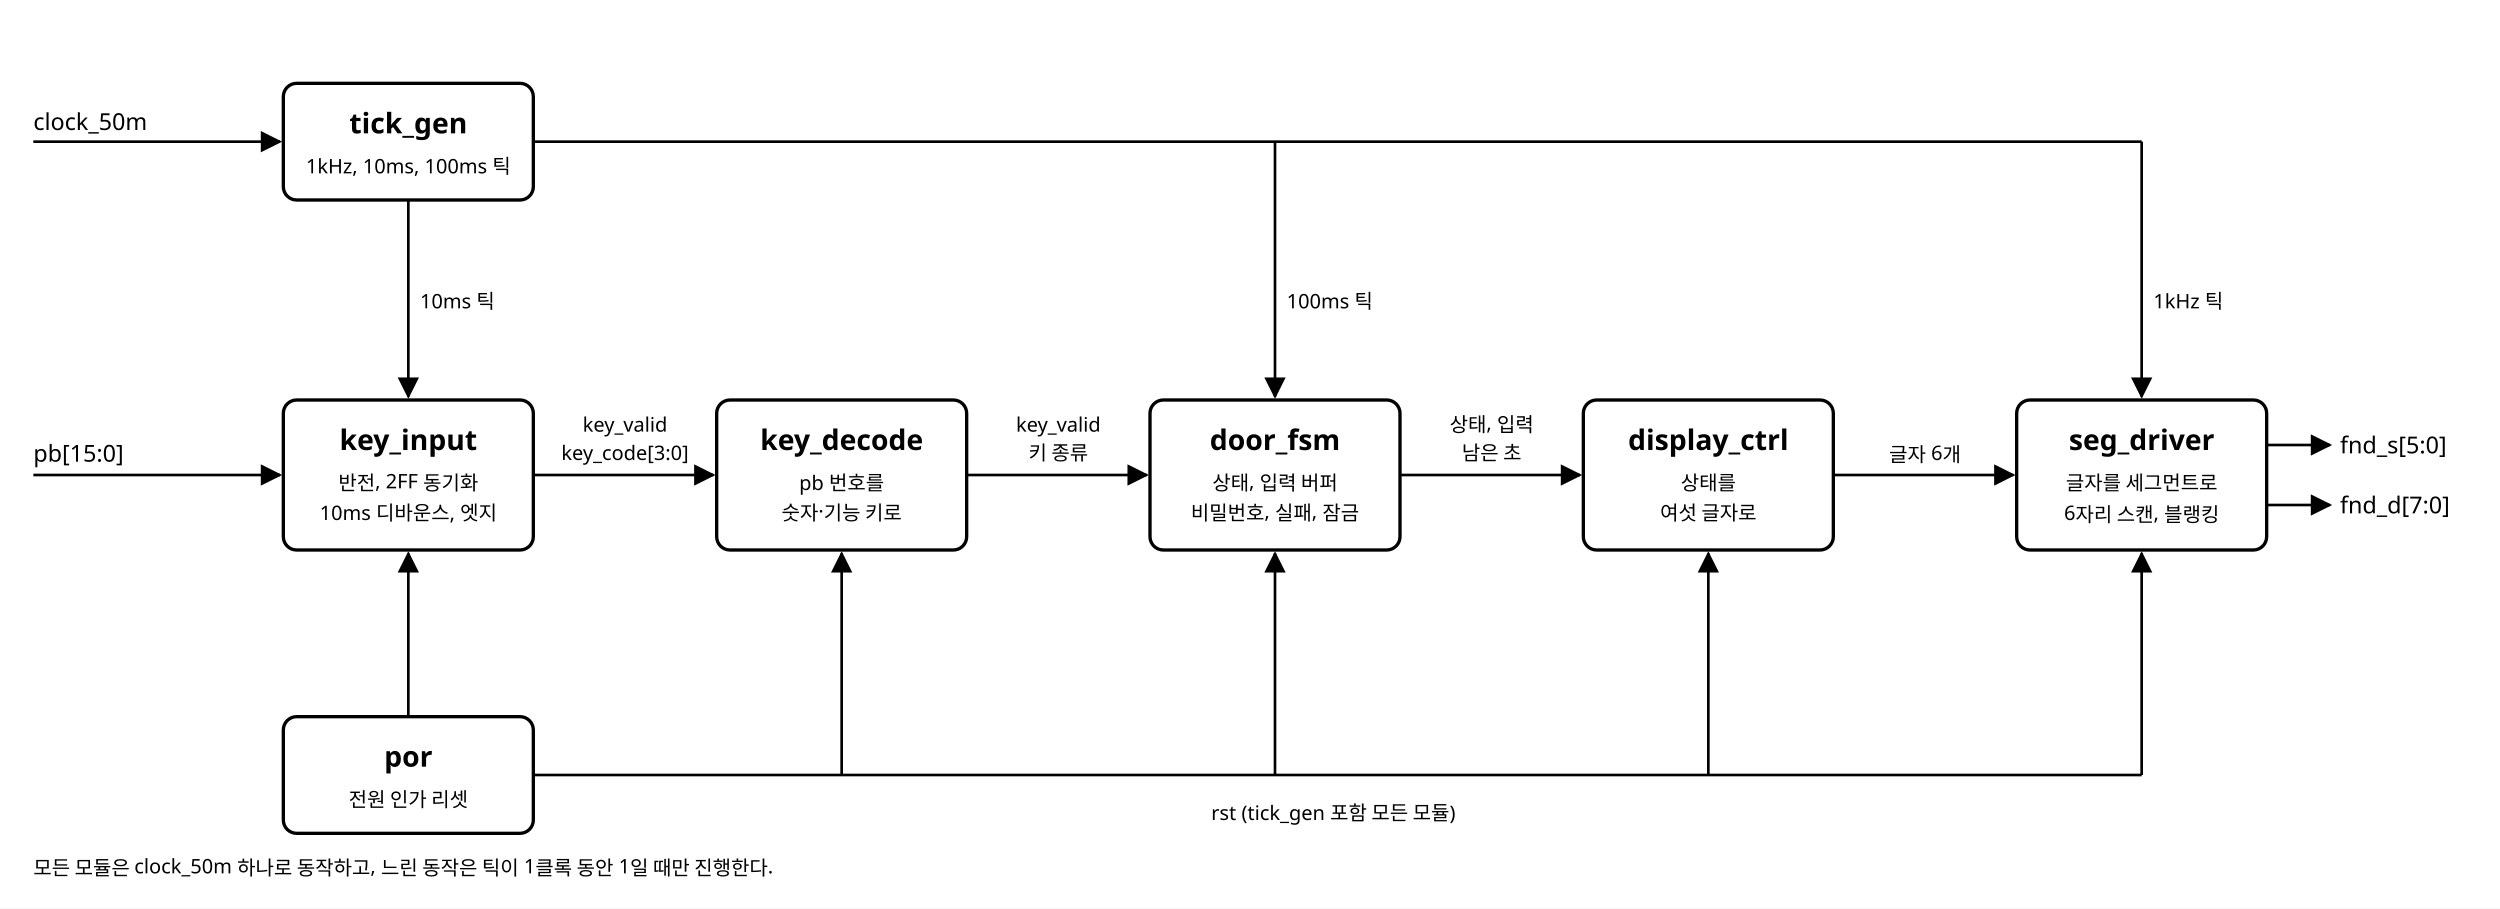
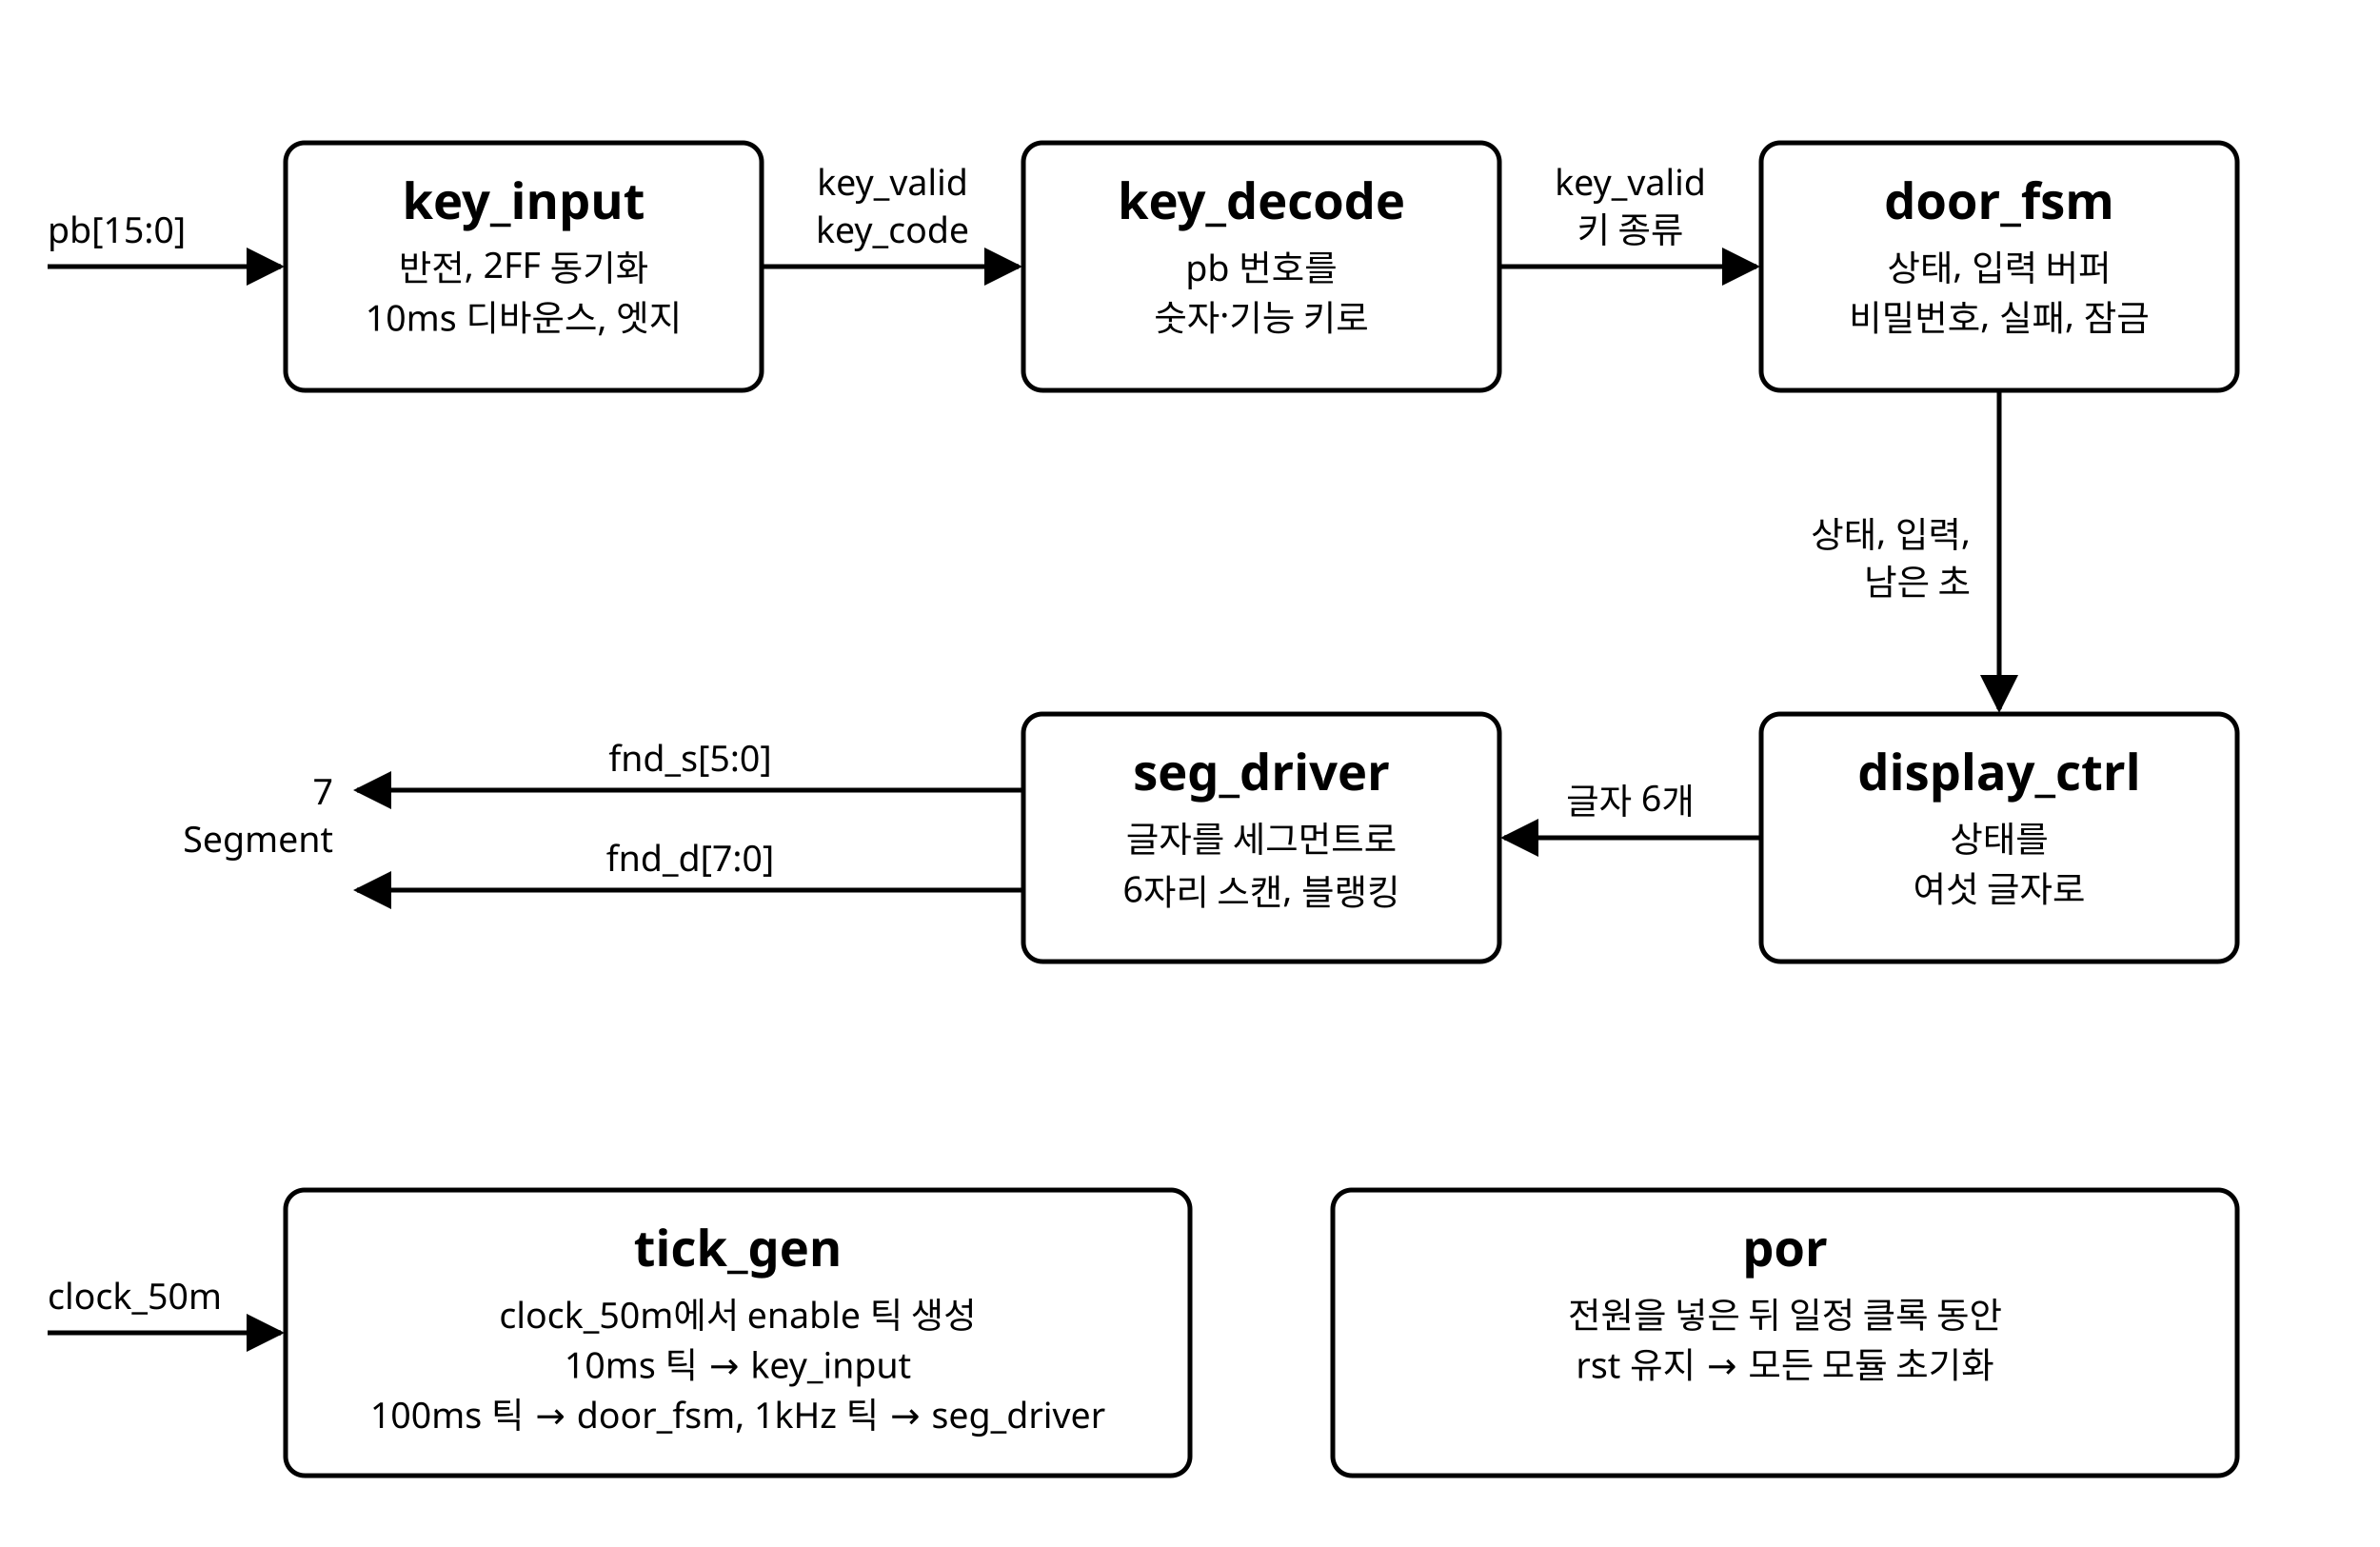
- <svg xmlns="http://www.w3.org/2000/svg" viewBox="0 0 1500 545" width="1500" height="545" font-family="Malgun Gothic, sans-serif">
+ <svg xmlns="http://www.w3.org/2000/svg" viewBox="0 0 1000 650" width="1000" height="650" font-family="Malgun Gothic, sans-serif">
  <defs>
    <marker id="a" viewBox="0 0 10 10" refX="9" refY="5" markerWidth="8" markerHeight="8" orient="auto-start-reverse">
      <path d="M0,0 L10,5 L0,10 z" fill="#000" />
    </marker>
  </defs>
-   <rect width="1500" height="545" fill="#fff" />
-   <rect x="170" y="240" width="150" height="90" rx="8" fill="#fff" stroke="#000" stroke-width="2" />
-   <text x="245.0" y="270" font-size="17" text-anchor="middle" font-weight="bold">key_input</text>
-   <text x="245.0" y="294" font-size="12" text-anchor="middle" font-weight="normal">반전, 2FF 동기화</text>
-   <text x="245.0" y="312" font-size="12" text-anchor="middle" font-weight="normal">10ms 디바운스, 엣지</text>
-   <rect x="430" y="240" width="150" height="90" rx="8" fill="#fff" stroke="#000" stroke-width="2" />
-   <text x="505.0" y="270" font-size="17" text-anchor="middle" font-weight="bold">key_decode</text>
-   <text x="505.0" y="294" font-size="12" text-anchor="middle" font-weight="normal">pb 번호를</text>
-   <text x="505.0" y="312" font-size="12" text-anchor="middle" font-weight="normal">숫자·기능 키로</text>
-   <rect x="690" y="240" width="150" height="90" rx="8" fill="#fff" stroke="#000" stroke-width="2" />
-   <text x="765.0" y="270" font-size="17" text-anchor="middle" font-weight="bold">door_fsm</text>
-   <text x="765.0" y="294" font-size="12" text-anchor="middle" font-weight="normal">상태, 입력 버퍼</text>
-   <text x="765.0" y="312" font-size="12" text-anchor="middle" font-weight="normal">비밀번호, 실패, 잠금</text>
-   <rect x="950" y="240" width="150" height="90" rx="8" fill="#fff" stroke="#000" stroke-width="2" />
-   <text x="1025.0" y="270" font-size="17" text-anchor="middle" font-weight="bold">display_ctrl</text>
-   <text x="1025.0" y="294" font-size="12" text-anchor="middle" font-weight="normal">상태를</text>
-   <text x="1025.0" y="312" font-size="12" text-anchor="middle" font-weight="normal">여섯 글자로</text>
-   <rect x="1210" y="240" width="150" height="90" rx="8" fill="#fff" stroke="#000" stroke-width="2" />
-   <text x="1285.0" y="270" font-size="17" text-anchor="middle" font-weight="bold">seg_driver</text>
-   <text x="1285.0" y="294" font-size="12" text-anchor="middle" font-weight="normal">글자를 세그먼트로</text>
-   <text x="1285.0" y="312" font-size="12" text-anchor="middle" font-weight="normal">6자리 스캔, 블랭킹</text>
-   <rect x="170" y="50" width="150" height="70" rx="8" fill="#fff" stroke="#000" stroke-width="2" />
-   <text x="245.0" y="80" font-size="17" text-anchor="middle" font-weight="bold">tick_gen</text>
-   <text x="245.0" y="104" font-size="12" text-anchor="middle" font-weight="normal">1kHz, 10ms, 100ms 틱</text>
-   <rect x="170" y="430" width="150" height="70" rx="8" fill="#fff" stroke="#000" stroke-width="2" />
-   <text x="245.0" y="460" font-size="17" text-anchor="middle" font-weight="bold">por</text>
-   <text x="245.0" y="484" font-size="12" text-anchor="middle" font-weight="normal">전원 인가 리셋</text>
-   <text x="20" y="78" font-size="14" text-anchor="start" font-weight="normal">clock_50m</text>
-   <line x1="20" y1="85" x2="168" y2="85" stroke="#000" stroke-width="1.6" marker-end="url(#a)" />
-   <text x="20" y="277.0" font-size="14" text-anchor="start" font-weight="normal">pb[15:0]</text>
-   <line x1="20" y1="285.0" x2="168" y2="285.0" stroke="#000" stroke-width="1.6" marker-end="url(#a)" />
-   <line x1="320" y1="285.0" x2="428" y2="285.0" stroke="#000" stroke-width="1.6" marker-end="url(#a)" />
-   <text x="375.0" y="259.0" font-size="12" text-anchor="middle" font-weight="normal">key_valid</text>
-   <text x="375.0" y="276.0" font-size="12" text-anchor="middle" font-weight="normal">key_code[3:0]</text>
-   <line x1="580" y1="285.0" x2="688" y2="285.0" stroke="#000" stroke-width="1.6" marker-end="url(#a)" />
-   <text x="635.0" y="259.0" font-size="12" text-anchor="middle" font-weight="normal">key_valid</text>
-   <text x="635.0" y="276.0" font-size="12" text-anchor="middle" font-weight="normal">키 종류</text>
-   <line x1="840" y1="285.0" x2="948" y2="285.0" stroke="#000" stroke-width="1.6" marker-end="url(#a)" />
-   <text x="895.0" y="259.0" font-size="12" text-anchor="middle" font-weight="normal">상태, 입력</text>
-   <text x="895.0" y="276.0" font-size="12" text-anchor="middle" font-weight="normal">남은 초</text>
-   <line x1="1100" y1="285.0" x2="1208" y2="285.0" stroke="#000" stroke-width="1.6" marker-end="url(#a)" />
-   <text x="1155.0" y="277.0" font-size="12" text-anchor="middle" font-weight="normal">글자 6개</text>
-   <line x1="1360" y1="267.0" x2="1398" y2="267.0" stroke="#000" stroke-width="1.6" marker-end="url(#a)" />
-   <text x="1404" y="272.0" font-size="14" text-anchor="start" font-weight="normal">fnd_s[5:0]</text>
-   <line x1="1360" y1="303.0" x2="1398" y2="303.0" stroke="#000" stroke-width="1.6" marker-end="url(#a)" />
-   <text x="1404" y="308.0" font-size="14" text-anchor="start" font-weight="normal">fnd_d[7:0]</text>
-   <line x1="245" y1="120" x2="245" y2="238" stroke="#000" stroke-width="1.6" marker-end="url(#a)" />
-   <text x="252" y="185" font-size="12" text-anchor="start" font-weight="normal">10ms 틱</text>
-   <line x1="320" y1="85" x2="1285.0" y2="85" stroke="#000" stroke-width="1.6" />
-   <line x1="765.0" y1="85" x2="765.0" y2="238" stroke="#000" stroke-width="1.6" marker-end="url(#a)" />
-   <text x="772.0" y="185" font-size="12" text-anchor="start" font-weight="normal">100ms 틱</text>
-   <line x1="1285.0" y1="85" x2="1285.0" y2="238" stroke="#000" stroke-width="1.6" marker-end="url(#a)" />
-   <text x="1292.0" y="185" font-size="12" text-anchor="start" font-weight="normal">1kHz 틱</text>
-   <line x1="245" y1="430" x2="245" y2="332" stroke="#000" stroke-width="1.6" marker-end="url(#a)" />
-   <line x1="320" y1="465" x2="1285.0" y2="465" stroke="#000" stroke-width="1.6" />
-   <line x1="505.0" y1="465" x2="505.0" y2="332" stroke="#000" stroke-width="1.6" marker-end="url(#a)" />
-   <line x1="765.0" y1="465" x2="765.0" y2="332" stroke="#000" stroke-width="1.6" marker-end="url(#a)" />
-   <line x1="1025.0" y1="465" x2="1025.0" y2="332" stroke="#000" stroke-width="1.6" marker-end="url(#a)" />
-   <line x1="1285.0" y1="465" x2="1285.0" y2="332" stroke="#000" stroke-width="1.6" marker-end="url(#a)" />
-   <text x="800" y="492" font-size="12" text-anchor="middle" font-weight="normal">rst (tick_gen 포함 모든 모듈)</text>
-   <text x="20" y="525" font-size="12" text-anchor="start" font-weight="normal">모든 모듈은 clock_50m 하나로 동작하고, 느린 동작은 틱이 1클록 동안 1일 때만 진행한다.</text>
+   <rect width="1000" height="650" fill="#fff" />
+   <rect x="120" y="60" width="200" height="104" rx="8" fill="#fff" stroke="#000" stroke-width="2" />
+   <text x="220.0" y="92" font-size="21" text-anchor="middle" font-weight="bold">key_input</text>
+   <text x="220.0" y="118" font-size="15" text-anchor="middle" font-weight="normal">반전, 2FF 동기화</text>
+   <text x="220.0" y="139" font-size="15" text-anchor="middle" font-weight="normal">10ms 디바운스, 엣지</text>
+   <rect x="430" y="60" width="200" height="104" rx="8" fill="#fff" stroke="#000" stroke-width="2" />
+   <text x="530.0" y="92" font-size="21" text-anchor="middle" font-weight="bold">key_decode</text>
+   <text x="530.0" y="118" font-size="15" text-anchor="middle" font-weight="normal">pb 번호를</text>
+   <text x="530.0" y="139" font-size="15" text-anchor="middle" font-weight="normal">숫자·기능 키로</text>
+   <rect x="740" y="60" width="200" height="104" rx="8" fill="#fff" stroke="#000" stroke-width="2" />
+   <text x="840.0" y="92" font-size="21" text-anchor="middle" font-weight="bold">door_fsm</text>
+   <text x="840.0" y="118" font-size="15" text-anchor="middle" font-weight="normal">상태, 입력 버퍼</text>
+   <text x="840.0" y="139" font-size="15" text-anchor="middle" font-weight="normal">비밀번호, 실패, 잠금</text>
+   <rect x="740" y="300" width="200" height="104" rx="8" fill="#fff" stroke="#000" stroke-width="2" />
+   <text x="840.0" y="332" font-size="21" text-anchor="middle" font-weight="bold">display_ctrl</text>
+   <text x="840.0" y="358" font-size="15" text-anchor="middle" font-weight="normal">상태를</text>
+   <text x="840.0" y="379" font-size="15" text-anchor="middle" font-weight="normal">여섯 글자로</text>
+   <rect x="430" y="300" width="200" height="104" rx="8" fill="#fff" stroke="#000" stroke-width="2" />
+   <text x="530.0" y="332" font-size="21" text-anchor="middle" font-weight="bold">seg_driver</text>
+   <text x="530.0" y="358" font-size="15" text-anchor="middle" font-weight="normal">글자를 세그먼트로</text>
+   <text x="530.0" y="379" font-size="15" text-anchor="middle" font-weight="normal">6자리 스캔, 블랭킹</text>
+   <rect x="120" y="500" width="380" height="120" rx="8" fill="#fff" stroke="#000" stroke-width="2" />
+   <text x="310.0" y="532" font-size="21" text-anchor="middle" font-weight="bold">tick_gen</text>
+   <text x="310.0" y="558" font-size="15" text-anchor="middle" font-weight="normal">clock_50m에서 enable 틱 생성</text>
+   <text x="310.0" y="579" font-size="15" text-anchor="middle" font-weight="normal">10ms 틱 → key_input</text>
+   <text x="310.0" y="600" font-size="15" text-anchor="middle" font-weight="normal">100ms 틱 → door_fsm, 1kHz 틱 → seg_driver</text>
+   <rect x="560" y="500" width="380" height="120" rx="8" fill="#fff" stroke="#000" stroke-width="2" />
+   <text x="750.0" y="532" font-size="21" text-anchor="middle" font-weight="bold">por</text>
+   <text x="750.0" y="558" font-size="15" text-anchor="middle" font-weight="normal">전원을 넣은 뒤 일정 클록 동안</text>
+   <text x="750.0" y="579" font-size="15" text-anchor="middle" font-weight="normal">rst 유지 → 모든 모듈 초기화</text>
+   <text x="20" y="102.0" font-size="15" text-anchor="start" font-weight="normal">pb[15:0]</text>
+   <line x1="20" y1="112.0" x2="118" y2="112.0" stroke="#000" stroke-width="2" marker-end="url(#a)" />
+   <text x="20" y="550" font-size="15" text-anchor="start" font-weight="normal">clock_50m</text>
+   <line x1="20" y1="560" x2="118" y2="560" stroke="#000" stroke-width="2" marker-end="url(#a)" />
+   <line x1="320" y1="112.0" x2="428" y2="112.0" stroke="#000" stroke-width="2" marker-end="url(#a)" />
+   <text x="375.0" y="82.0" font-size="15" text-anchor="middle" font-weight="normal">key_valid</text>
+   <text x="375.0" y="102.0" font-size="15" text-anchor="middle" font-weight="normal">key_code</text>
+   <line x1="630" y1="112.0" x2="738" y2="112.0" stroke="#000" stroke-width="2" marker-end="url(#a)" />
+   <text x="685.0" y="82.0" font-size="15" text-anchor="middle" font-weight="normal">key_valid</text>
+   <text x="685.0" y="102.0" font-size="15" text-anchor="middle" font-weight="normal">키 종류</text>
+   <line x1="840.0" y1="164" x2="840.0" y2="298" stroke="#000" stroke-width="2" marker-end="url(#a)" />
+   <text x="828.0" y="230.0" font-size="15" text-anchor="end" font-weight="normal">상태, 입력,</text>
+   <text x="828.0" y="250.0" font-size="15" text-anchor="end" font-weight="normal">남은 초</text>
+   <line x1="740" y1="352.0" x2="632" y2="352.0" stroke="#000" stroke-width="2" marker-end="url(#a)" />
+   <text x="685.0" y="342.0" font-size="15" text-anchor="middle" font-weight="normal">글자 6개</text>
+   <line x1="430" y1="332.0" x2="150" y2="332.0" stroke="#000" stroke-width="2" marker-end="url(#a)" />
+   <text x="290.0" y="324.0" font-size="15" text-anchor="middle" font-weight="normal">fnd_s[5:0]</text>
+   <line x1="430" y1="374.0" x2="150" y2="374.0" stroke="#000" stroke-width="2" marker-end="url(#a)" />
+   <text x="290.0" y="366.0" font-size="15" text-anchor="middle" font-weight="normal">fnd_d[7:0]</text>
+   <text x="140" y="338.0" font-size="15" text-anchor="end" font-weight="normal">7</text>
+   <text x="140" y="358.0" font-size="15" text-anchor="end" font-weight="normal">Segment</text>
</svg>
